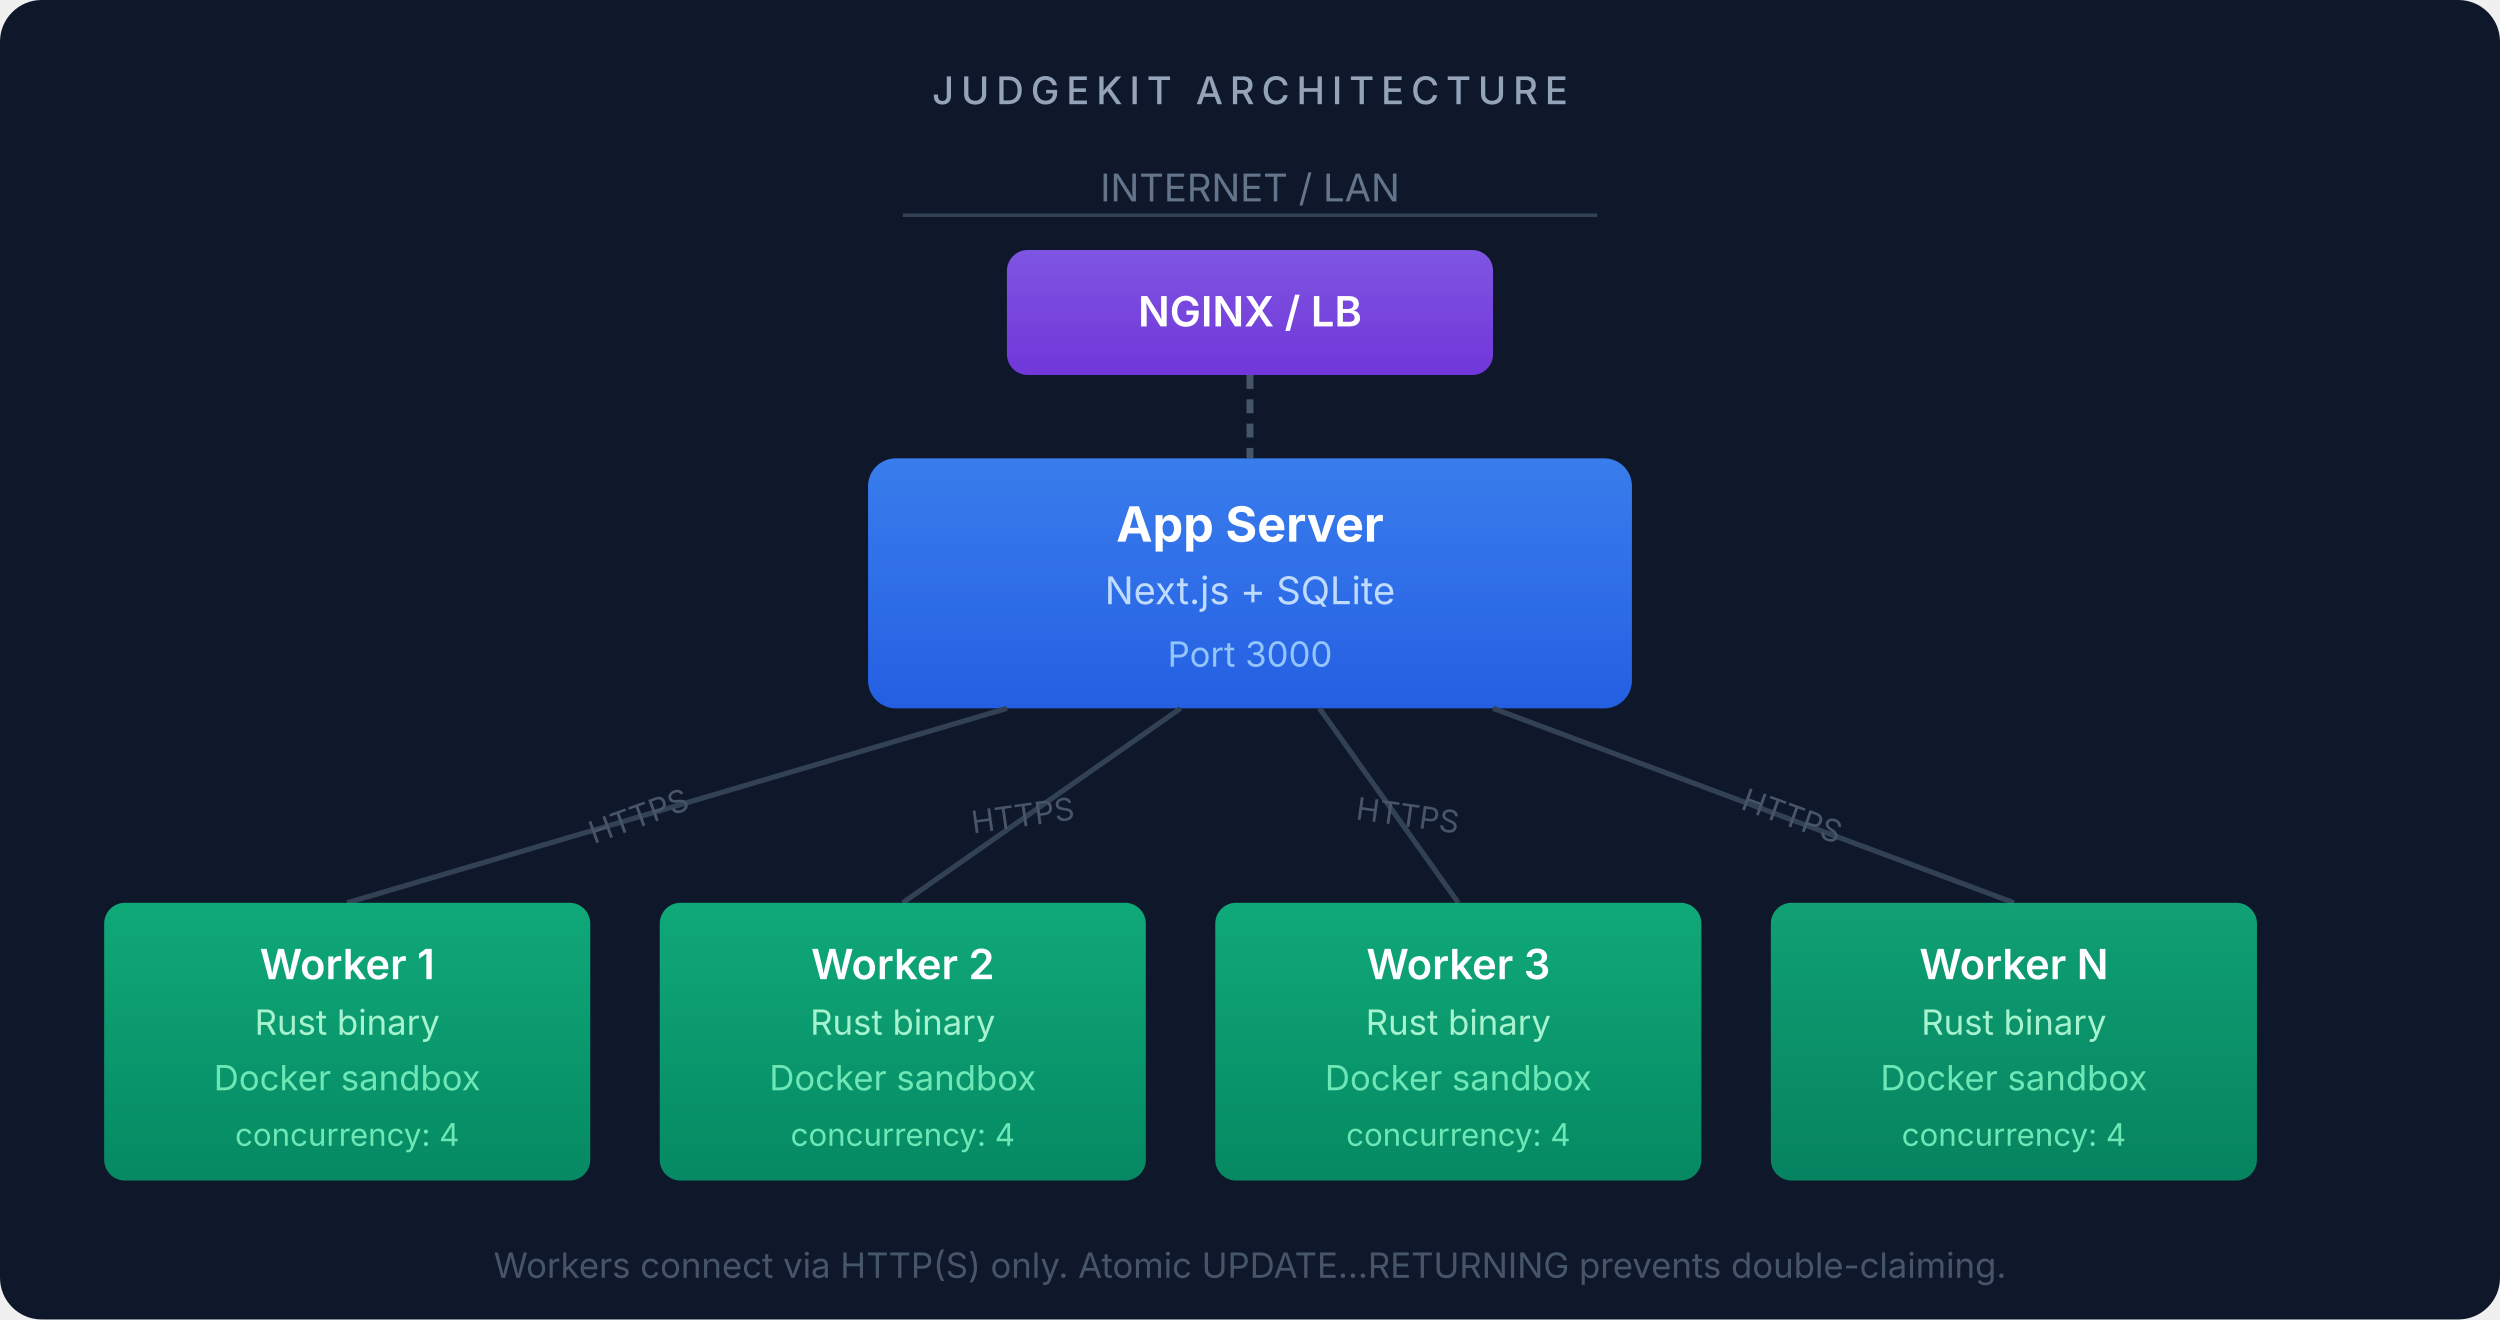
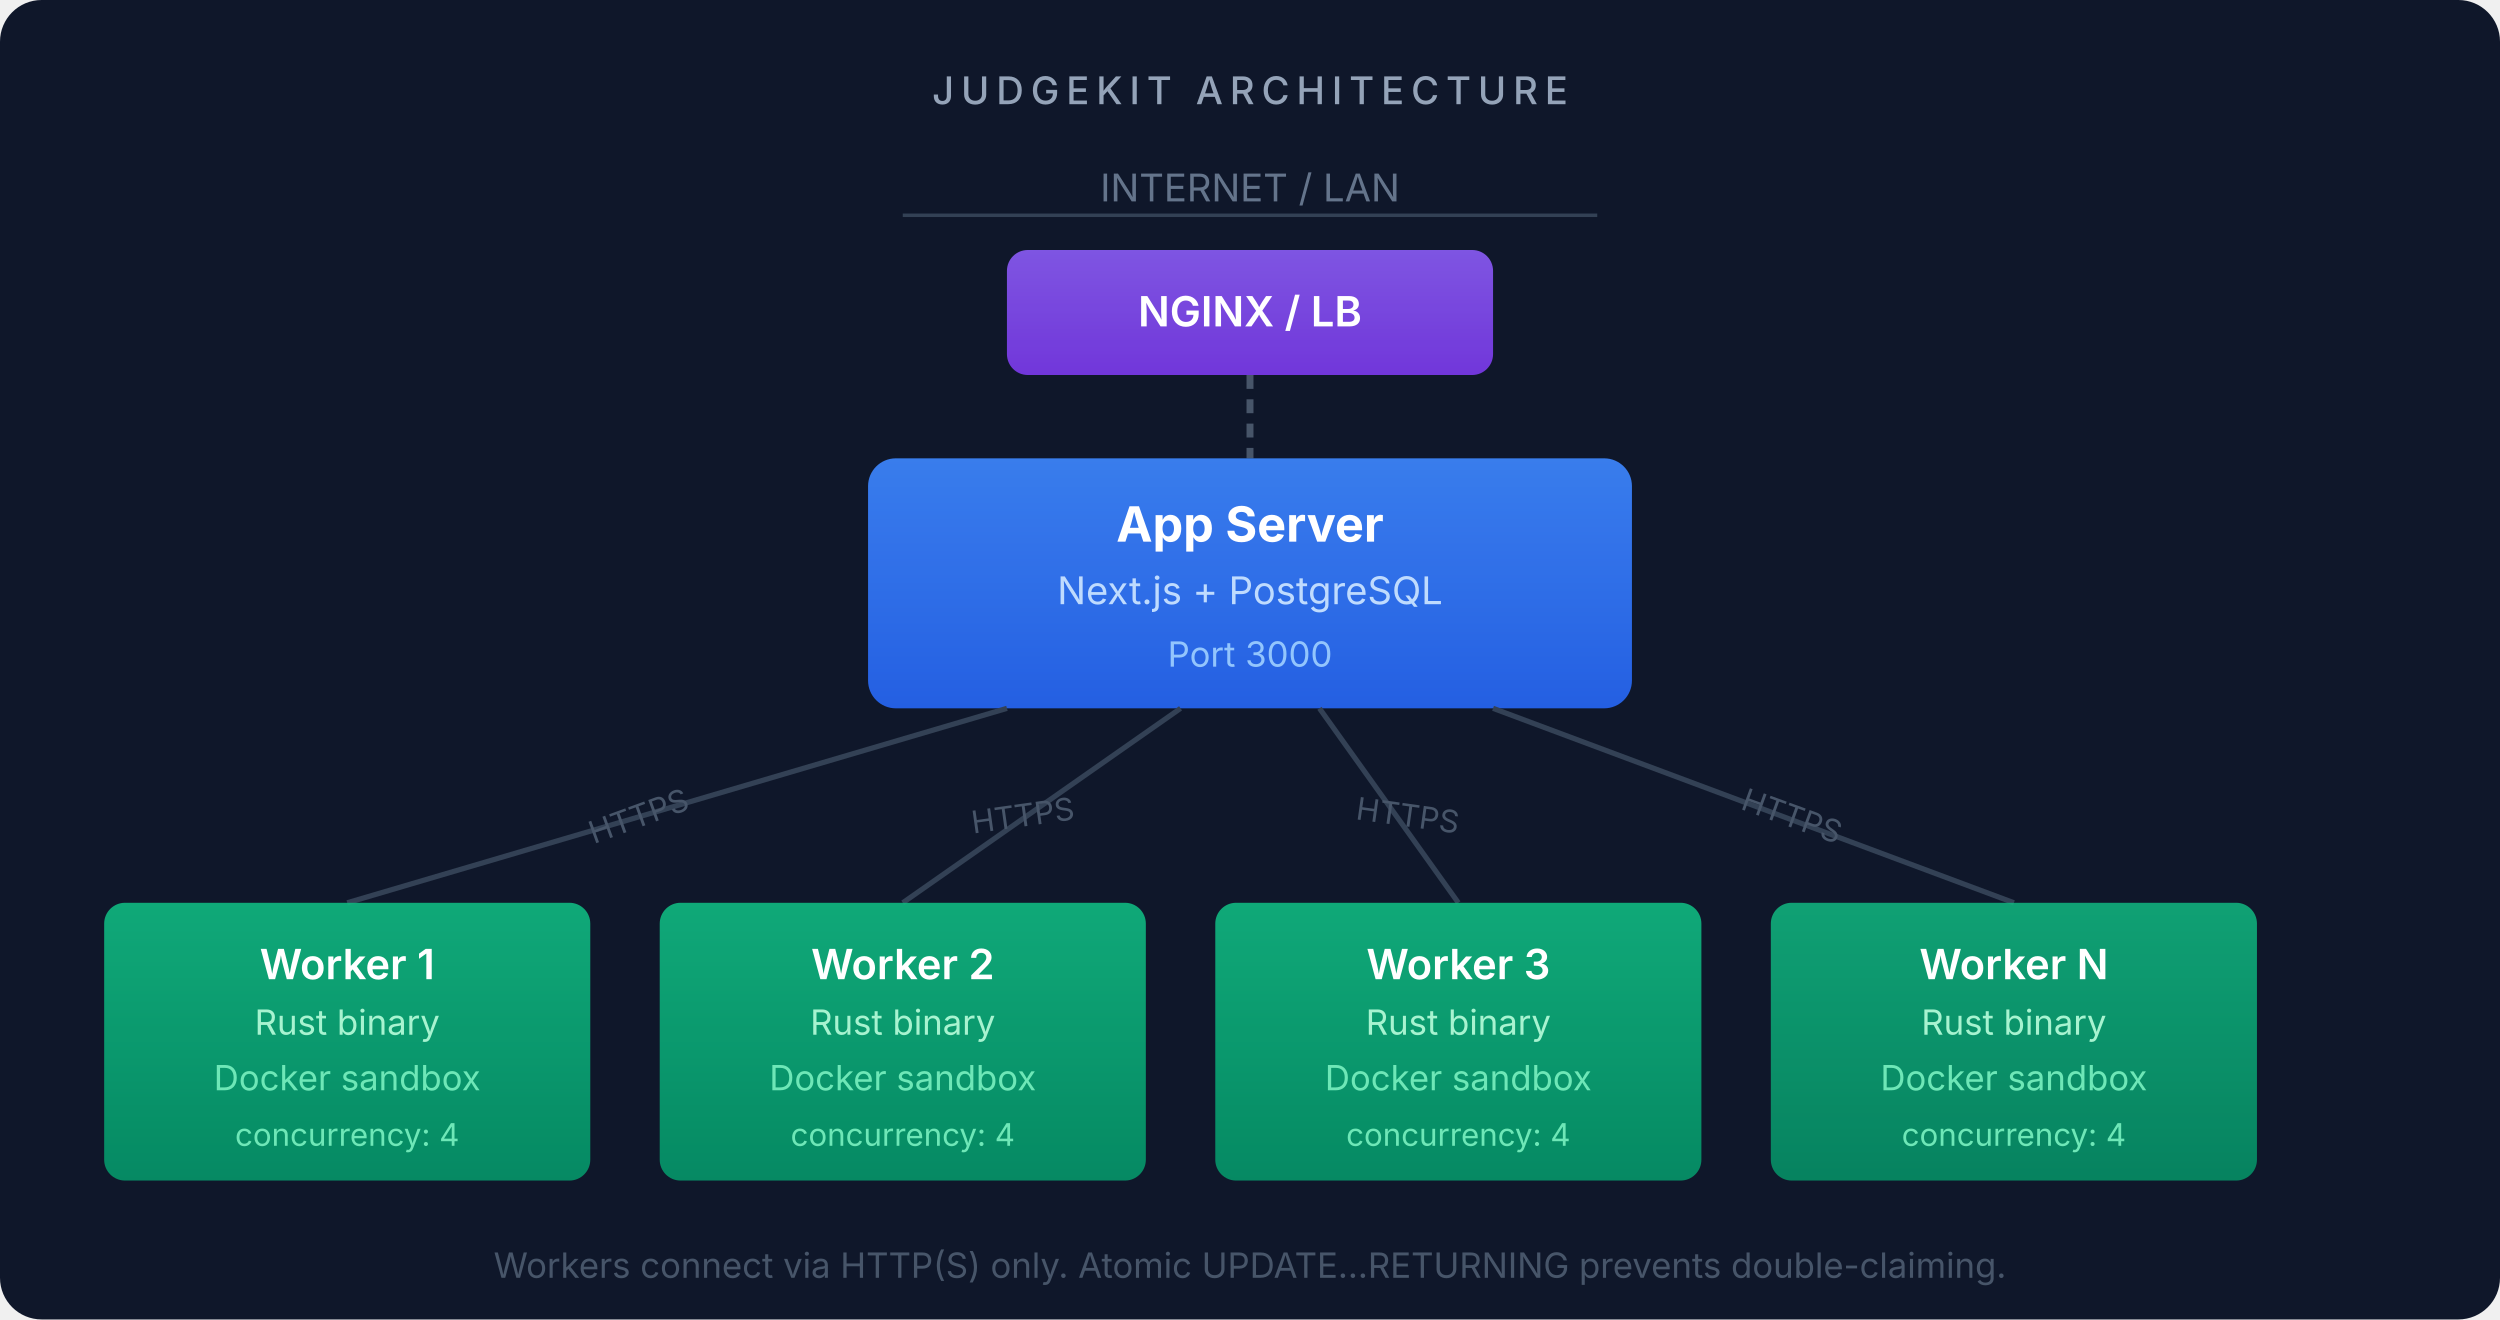
<svg xmlns="http://www.w3.org/2000/svg" viewBox="0 0 720 380" font-family="system-ui, -apple-system, sans-serif" font-size="13">
  <defs>
    <linearGradient id="appGrad" x1="0" y1="0" x2="0" y2="1">
      <stop offset="0%" stop-color="#3b82f6" />
      <stop offset="100%" stop-color="#2563eb" />
    </linearGradient>
    <linearGradient id="workerGrad" x1="0" y1="0" x2="0" y2="1">
      <stop offset="0%" stop-color="#10b981" />
      <stop offset="100%" stop-color="#059669" />
    </linearGradient>
    <linearGradient id="lbGrad" x1="0" y1="0" x2="0" y2="1">
      <stop offset="0%" stop-color="#8b5cf6" />
      <stop offset="100%" stop-color="#7c3aed" />
    </linearGradient>
  </defs>
  <rect width="720" height="380" rx="12" fill="#0f172a" />
  <text x="360" y="30" text-anchor="middle" fill="#94a3b8" font-size="11" font-weight="500" letter-spacing="2">JUDGEKIT ARCHITECTURE</text>
  <text x="360" y="58" text-anchor="middle" fill="#64748b" font-size="11">INTERNET / LAN</text>
  <line x1="260" y1="62" x2="460" y2="62" stroke="#334155" stroke-width="1" />
  <rect x="290" y="72" width="140" height="36" rx="6" fill="url(#lbGrad)" opacity="0.9" />
  <text x="360" y="94" text-anchor="middle" fill="white" font-weight="600" font-size="12">NGINX / LB</text>
  <line x1="360" y1="108" x2="360" y2="132" stroke="#475569" stroke-width="2" stroke-dasharray="4,3" />
  <rect x="250" y="132" width="220" height="72" rx="8" fill="url(#appGrad)" opacity="0.95" />
  <text x="360" y="156" text-anchor="middle" fill="white" font-weight="700" font-size="14">App Server</text>
-   <text x="360" y="174" text-anchor="middle" fill="#bfdbfe" font-size="11">Next.js + SQLite</text>
+   <text x="360" y="174" text-anchor="middle" fill="#bfdbfe" font-size="11">Next.js + PostgreSQL</text>
  <text x="360" y="192" text-anchor="middle" fill="#93c5fd" font-size="10">Port 3000</text>
  <line x1="290" y1="204" x2="100" y2="260" stroke="#334155" stroke-width="1.5" />
  <line x1="340" y1="204" x2="260" y2="260" stroke="#334155" stroke-width="1.5" />
  <line x1="380" y1="204" x2="420" y2="260" stroke="#334155" stroke-width="1.5" />
  <line x1="430" y1="204" x2="580" y2="260" stroke="#334155" stroke-width="1.5" />
  <text x="185" y="238" text-anchor="middle" fill="#475569" font-size="9" transform="rotate(-20, 185, 238)">HTTPS</text>
  <text x="295" y="238" text-anchor="middle" fill="#475569" font-size="9" transform="rotate(-8, 295, 238)">HTTPS</text>
  <text x="405" y="238" text-anchor="middle" fill="#475569" font-size="9" transform="rotate(8, 405, 238)">HTTPS</text>
  <text x="515" y="238" text-anchor="middle" fill="#475569" font-size="9" transform="rotate(20, 515, 238)">HTTPS</text>
  <rect x="30" y="260" width="140" height="80" rx="6" fill="url(#workerGrad)" opacity="0.9" />
  <text x="100" y="282" text-anchor="middle" fill="white" font-weight="600" font-size="12">Worker 1</text>
  <text x="100" y="298" text-anchor="middle" fill="#a7f3d0" font-size="10">Rust binary</text>
  <text x="100" y="314" text-anchor="middle" fill="#6ee7b7" font-size="10">Docker sandbox</text>
  <text x="100" y="330" text-anchor="middle" fill="#6ee7b7" font-size="9">concurrency: 4</text>
  <rect x="190" y="260" width="140" height="80" rx="6" fill="url(#workerGrad)" opacity="0.9" />
  <text x="260" y="282" text-anchor="middle" fill="white" font-weight="600" font-size="12">Worker 2</text>
  <text x="260" y="298" text-anchor="middle" fill="#a7f3d0" font-size="10">Rust binary</text>
  <text x="260" y="314" text-anchor="middle" fill="#6ee7b7" font-size="10">Docker sandbox</text>
  <text x="260" y="330" text-anchor="middle" fill="#6ee7b7" font-size="9">concurrency: 4</text>
  <rect x="350" y="260" width="140" height="80" rx="6" fill="url(#workerGrad)" opacity="0.9" />
  <text x="420" y="282" text-anchor="middle" fill="white" font-weight="600" font-size="12">Worker 3</text>
  <text x="420" y="298" text-anchor="middle" fill="#a7f3d0" font-size="10">Rust binary</text>
  <text x="420" y="314" text-anchor="middle" fill="#6ee7b7" font-size="10">Docker sandbox</text>
  <text x="420" y="330" text-anchor="middle" fill="#6ee7b7" font-size="9">concurrency: 4</text>
  <rect x="510" y="260" width="140" height="80" rx="6" fill="url(#workerGrad)" opacity="0.85" />
  <text x="580" y="282" text-anchor="middle" fill="white" font-weight="600" font-size="12">Worker N</text>
  <text x="580" y="298" text-anchor="middle" fill="#a7f3d0" font-size="10">Rust binary</text>
  <text x="580" y="314" text-anchor="middle" fill="#6ee7b7" font-size="10">Docker sandbox</text>
  <text x="580" y="330" text-anchor="middle" fill="#6ee7b7" font-size="9">concurrency: 4</text>
  <text x="360" y="368" text-anchor="middle" fill="#475569" font-size="10">Workers connect via HTTP(S) only. Atomic UPDATE...RETURNING prevents double-claiming.</text>
</svg>
